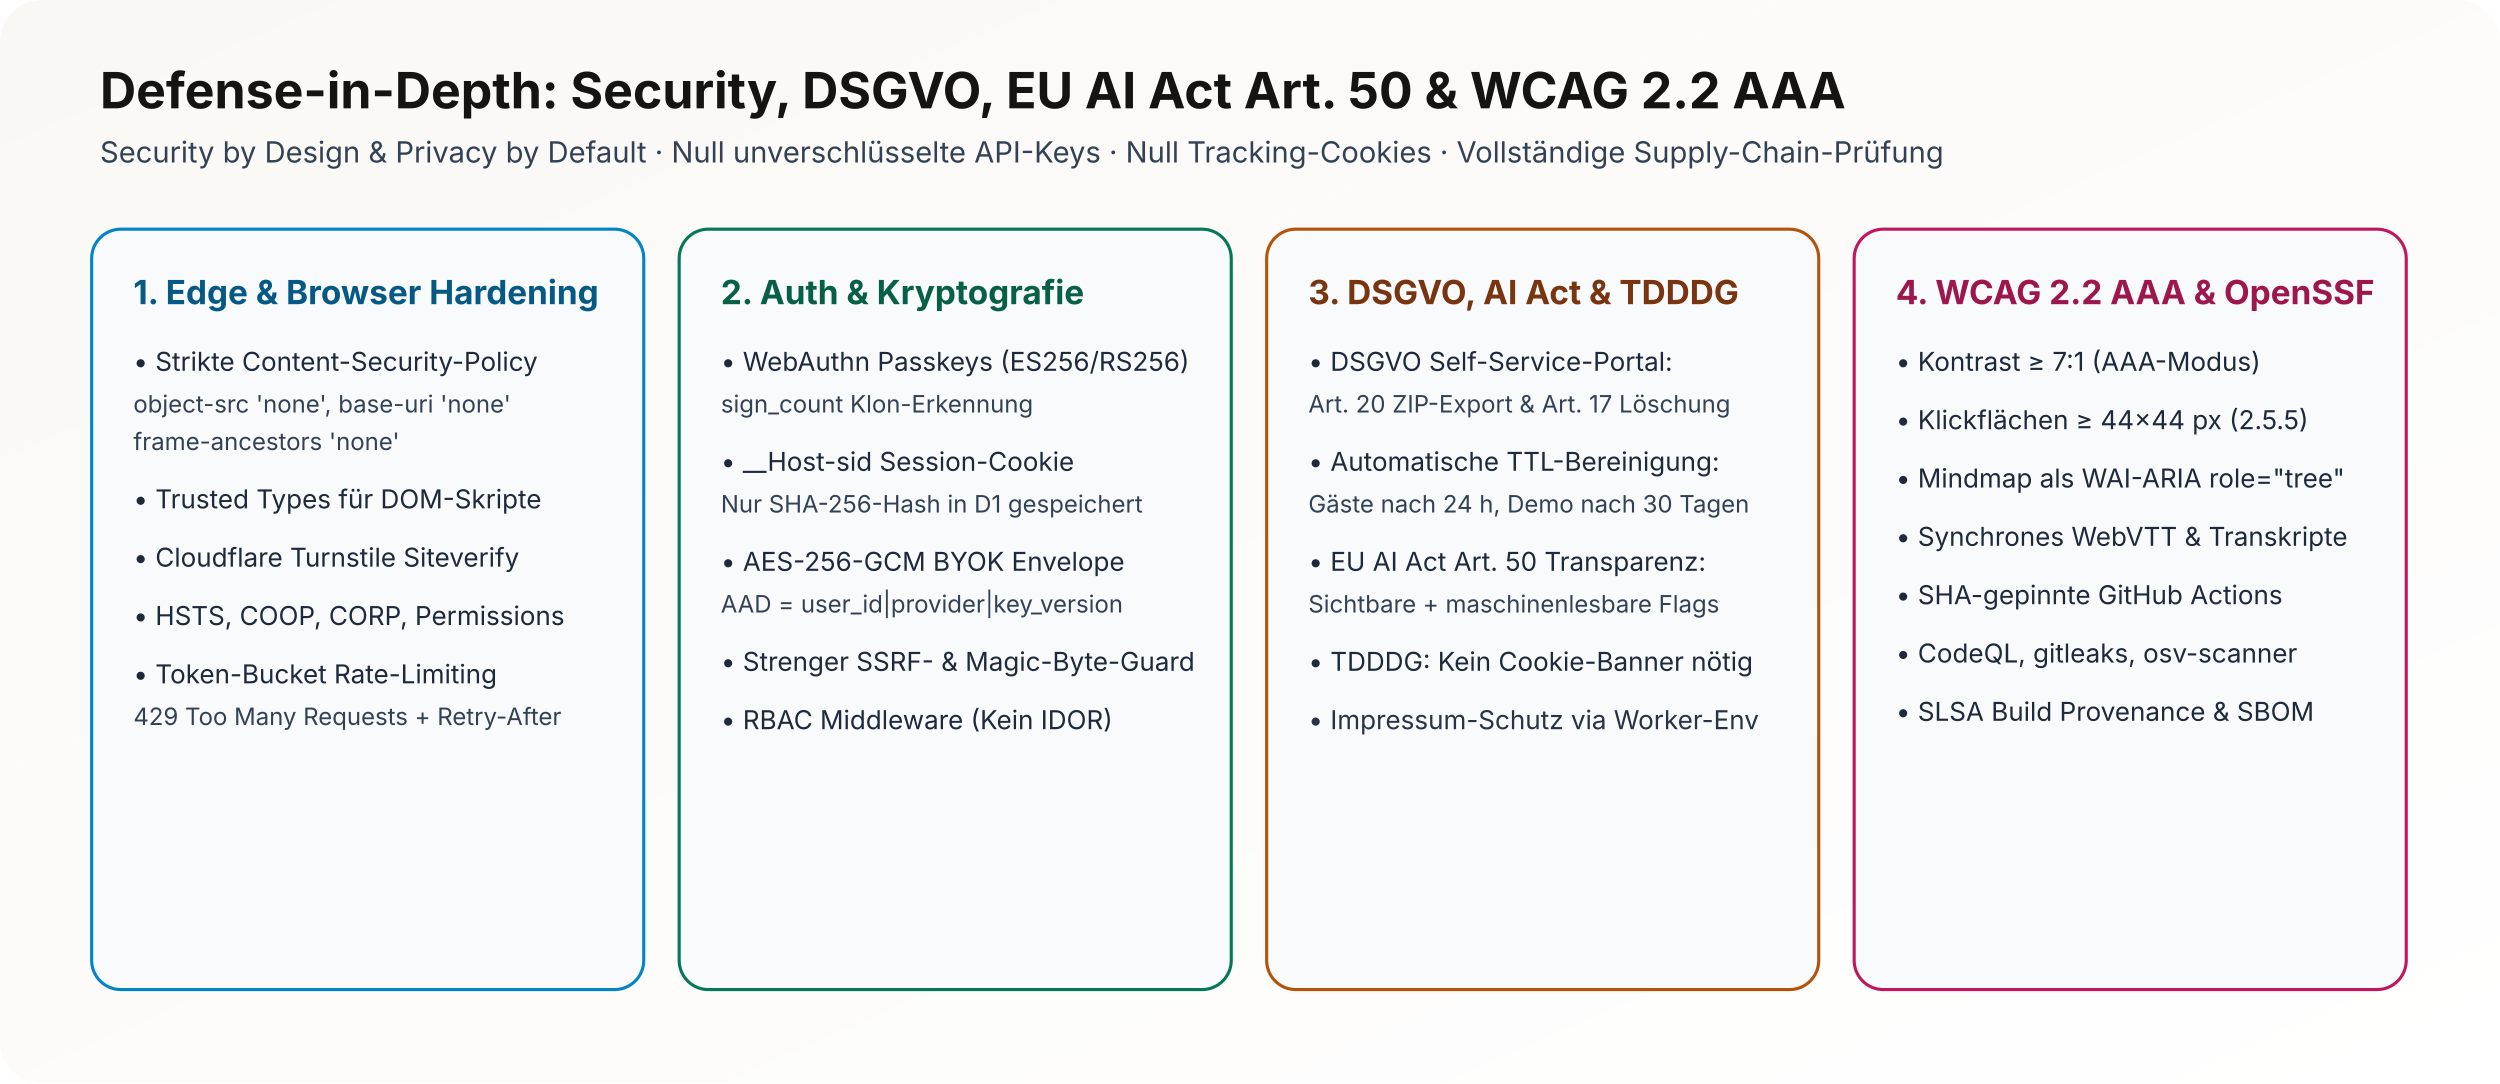
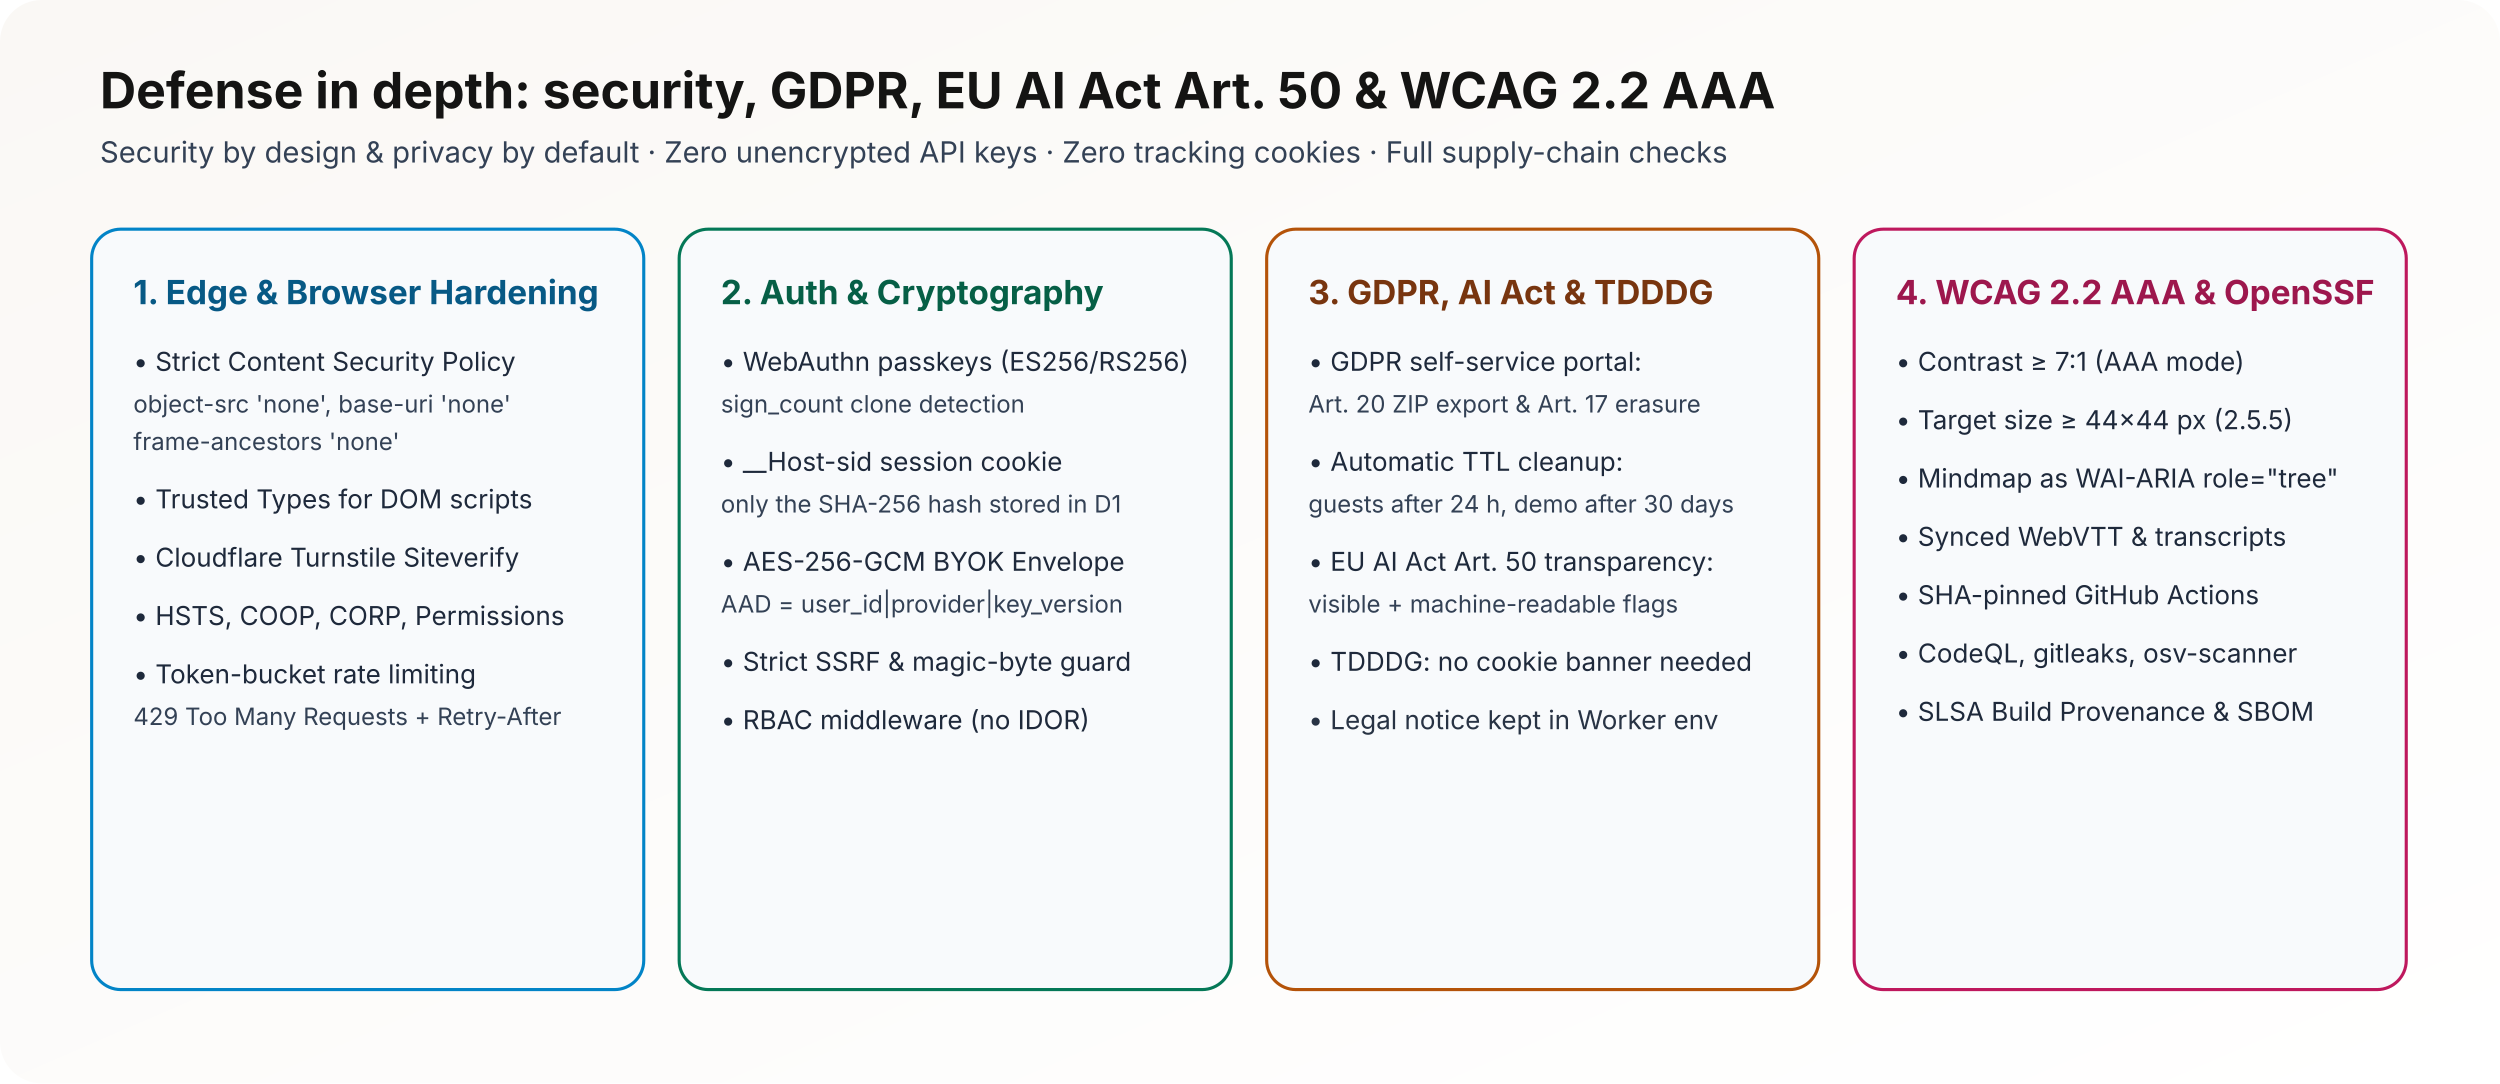
<svg xmlns="http://www.w3.org/2000/svg" viewBox="0 0 1200 520" width="1200" height="520" role="img" aria-labelledby="sec-title sec-desc">
  <style>
    :root {
      color-scheme: light dark;
      --bg-primary: #FAF8F5;
      --bg-card: #FFFFFF;
      --text-primary: #141413;
      --text-secondary: #3D3935;
      --border-subtle: #334155;
    }
    @media (prefers-color-scheme: dark) {
      :root {
        --bg-primary: #FAF8F5;
        --bg-card: #F8FAFC;
        --text-primary: #141413;
        --text-secondary: #475569;
        --border-subtle: #CBD5E1;
      }
    }
  </style>
  <defs>
    <linearGradient id="secBg" x1="0%" y1="0%" x2="100%" y2="100%">
      <stop offset="0%" stop-color="#FAF8F5" />
      <stop offset="100%" stop-color="#FFFFFF" />
    </linearGradient>
  </defs>
  <rect width="1200" height="520" rx="20" fill="url(#secBg)" />
-   <text x="48" y="52" fill="#141413" font-family="Inter, 'Segoe UI', system-ui, -apple-system, Roboto, Helvetica, Arial, sans-serif" font-size="24" font-weight="700">Defense-in-Depth: Security, DSGVO, EU AI Act Art. 50 &amp; WCAG 2.2 AAA</text>
-   <text x="48" y="78" fill="#334155" font-family="Inter, 'Segoe UI', system-ui, -apple-system, Roboto, Helvetica, Arial, sans-serif" font-size="14">Security by Design &amp; Privacy by Default · Null unverschlüsselte API-Keys · Null Tracking-Cookies · Vollständige Supply-Chain-Prüfung</text>
+   <switch>
+     <text systemLanguage="de" x="48" y="52" fill="#141413" font-family="Inter, 'Segoe UI', system-ui, -apple-system, Roboto, Helvetica, Arial, sans-serif" font-size="24" font-weight="700">Defense-in-Depth: Security, DSGVO, EU AI Act Art. 50 &amp; WCAG 2.2 AAA</text>
+     <text x="48" y="52" fill="#141413" font-family="Inter, 'Segoe UI', system-ui, -apple-system, Roboto, Helvetica, Arial, sans-serif" font-size="24" font-weight="700">Defense in depth: security, GDPR, EU AI Act Art. 50 &amp; WCAG 2.2 AAA</text>
+   </switch>
+   <switch>
+     <text systemLanguage="de" x="48" y="78" fill="#334155" font-family="Inter, 'Segoe UI', system-ui, -apple-system, Roboto, Helvetica, Arial, sans-serif" font-size="14">Security by Design &amp; Privacy by Default · Null unverschlüsselte API-Keys · Null Tracking-Cookies · Vollständige Supply-Chain-Prüfung</text>
+     <text x="48" y="78" fill="#334155" font-family="Inter, 'Segoe UI', system-ui, -apple-system, Roboto, Helvetica, Arial, sans-serif" font-size="14">Security by design &amp; privacy by default · Zero unencrypted API keys · Zero tracking cookies · Full supply-chain checks</text>
+   </switch>
  <rect x="44" y="110" width="265" height="365" rx="14" fill="#F8FAFC" stroke="#0284C7" stroke-width="1.5" />
  <text x="64" y="146" fill="#075985" font-family="Inter, 'Segoe UI', system-ui, -apple-system, Roboto, Helvetica, Arial, sans-serif" font-size="16" font-weight="700">1. Edge &amp; Browser Hardening</text>
-   <text x="64" y="178" fill="#1E293B" font-family="Inter, 'Segoe UI', system-ui, -apple-system, Roboto, Helvetica, Arial, sans-serif" font-size="12.5">• Strikte Content-Security-Policy</text>
+   <switch>
+     <text systemLanguage="de" x="64" y="178" fill="#1E293B" font-family="Inter, 'Segoe UI', system-ui, -apple-system, Roboto, Helvetica, Arial, sans-serif" font-size="12.5">• Strikte Content-Security-Policy</text>
+     <text x="64" y="178" fill="#1E293B" font-family="Inter, 'Segoe UI', system-ui, -apple-system, Roboto, Helvetica, Arial, sans-serif" font-size="12.5">• Strict Content Security Policy</text>
+   </switch>
  <text x="64" y="198" fill="#334155" font-family="Inter, 'Segoe UI', system-ui, -apple-system, Roboto, Helvetica, Arial, sans-serif" font-size="11.5">  object-src 'none', base-uri 'none'</text>
  <text x="64" y="216" fill="#334155" font-family="Inter, 'Segoe UI', system-ui, -apple-system, Roboto, Helvetica, Arial, sans-serif" font-size="11.5">  frame-ancestors 'none'</text>
-   <text x="64" y="244" fill="#1E293B" font-family="Inter, 'Segoe UI', system-ui, -apple-system, Roboto, Helvetica, Arial, sans-serif" font-size="12.5">• Trusted Types für DOM-Skripte</text>
+   <switch>
+     <text systemLanguage="de" x="64" y="244" fill="#1E293B" font-family="Inter, 'Segoe UI', system-ui, -apple-system, Roboto, Helvetica, Arial, sans-serif" font-size="12.5">• Trusted Types für DOM-Skripte</text>
+     <text x="64" y="244" fill="#1E293B" font-family="Inter, 'Segoe UI', system-ui, -apple-system, Roboto, Helvetica, Arial, sans-serif" font-size="12.5">• Trusted Types for DOM scripts</text>
+   </switch>
  <text x="64" y="272" fill="#1E293B" font-family="Inter, 'Segoe UI', system-ui, -apple-system, Roboto, Helvetica, Arial, sans-serif" font-size="12.5">• Cloudflare Turnstile Siteverify</text>
  <text x="64" y="300" fill="#1E293B" font-family="Inter, 'Segoe UI', system-ui, -apple-system, Roboto, Helvetica, Arial, sans-serif" font-size="12.5">• HSTS, COOP, CORP, Permissions</text>
-   <text x="64" y="328" fill="#1E293B" font-family="Inter, 'Segoe UI', system-ui, -apple-system, Roboto, Helvetica, Arial, sans-serif" font-size="12.5">• Token-Bucket Rate-Limiting</text>
+   <switch>
+     <text systemLanguage="de" x="64" y="328" fill="#1E293B" font-family="Inter, 'Segoe UI', system-ui, -apple-system, Roboto, Helvetica, Arial, sans-serif" font-size="12.5">• Token-Bucket Rate-Limiting</text>
+     <text x="64" y="328" fill="#1E293B" font-family="Inter, 'Segoe UI', system-ui, -apple-system, Roboto, Helvetica, Arial, sans-serif" font-size="12.5">• Token-bucket rate limiting</text>
+   </switch>
  <text x="64" y="348" fill="#334155" font-family="Inter, 'Segoe UI', system-ui, -apple-system, Roboto, Helvetica, Arial, sans-serif" font-size="11.5">  429 Too Many Requests + Retry-After</text>
  <rect x="326" y="110" width="265" height="365" rx="14" fill="#F8FAFC" stroke="#047857" stroke-width="1.5" />
-   <text x="346" y="146" fill="#065F46" font-family="Inter, 'Segoe UI', system-ui, -apple-system, Roboto, Helvetica, Arial, sans-serif" font-size="16" font-weight="700">2. Auth &amp; Kryptografie</text>
-   <text x="346" y="178" fill="#1E293B" font-family="Inter, 'Segoe UI', system-ui, -apple-system, Roboto, Helvetica, Arial, sans-serif" font-size="12.5">• WebAuthn Passkeys (ES256/RS256)</text>
-   <text x="346" y="198" fill="#334155" font-family="Inter, 'Segoe UI', system-ui, -apple-system, Roboto, Helvetica, Arial, sans-serif" font-size="11.5">  sign_count Klon-Erkennung</text>
-   <text x="346" y="226" fill="#1E293B" font-family="Inter, 'Segoe UI', system-ui, -apple-system, Roboto, Helvetica, Arial, sans-serif" font-size="12.5">• __Host-sid Session-Cookie</text>
-   <text x="346" y="246" fill="#334155" font-family="Inter, 'Segoe UI', system-ui, -apple-system, Roboto, Helvetica, Arial, sans-serif" font-size="11.5">  Nur SHA-256-Hash in D1 gespeichert</text>
+   <switch>
+     <text systemLanguage="de" x="346" y="146" fill="#065F46" font-family="Inter, 'Segoe UI', system-ui, -apple-system, Roboto, Helvetica, Arial, sans-serif" font-size="16" font-weight="700">2. Auth &amp; Kryptografie</text>
+     <text x="346" y="146" fill="#065F46" font-family="Inter, 'Segoe UI', system-ui, -apple-system, Roboto, Helvetica, Arial, sans-serif" font-size="16" font-weight="700">2. Auth &amp; Cryptography</text>
+   </switch>
+   <switch>
+     <text systemLanguage="de" x="346" y="178" fill="#1E293B" font-family="Inter, 'Segoe UI', system-ui, -apple-system, Roboto, Helvetica, Arial, sans-serif" font-size="12.5">• WebAuthn Passkeys (ES256/RS256)</text>
+     <text x="346" y="178" fill="#1E293B" font-family="Inter, 'Segoe UI', system-ui, -apple-system, Roboto, Helvetica, Arial, sans-serif" font-size="12.5">• WebAuthn passkeys (ES256/RS256)</text>
+   </switch>
+   <switch>
+     <text systemLanguage="de" x="346" y="198" fill="#334155" font-family="Inter, 'Segoe UI', system-ui, -apple-system, Roboto, Helvetica, Arial, sans-serif" font-size="11.5">  sign_count Klon-Erkennung</text>
+     <text x="346" y="198" fill="#334155" font-family="Inter, 'Segoe UI', system-ui, -apple-system, Roboto, Helvetica, Arial, sans-serif" font-size="11.5">  sign_count clone detection</text>
+   </switch>
+   <switch>
+     <text systemLanguage="de" x="346" y="226" fill="#1E293B" font-family="Inter, 'Segoe UI', system-ui, -apple-system, Roboto, Helvetica, Arial, sans-serif" font-size="12.5">• __Host-sid Session-Cookie</text>
+     <text x="346" y="226" fill="#1E293B" font-family="Inter, 'Segoe UI', system-ui, -apple-system, Roboto, Helvetica, Arial, sans-serif" font-size="12.5">• __Host-sid session cookie</text>
+   </switch>
+   <switch>
+     <text systemLanguage="de" x="346" y="246" fill="#334155" font-family="Inter, 'Segoe UI', system-ui, -apple-system, Roboto, Helvetica, Arial, sans-serif" font-size="11.5">  Nur SHA-256-Hash in D1 gespeichert</text>
+     <text x="346" y="246" fill="#334155" font-family="Inter, 'Segoe UI', system-ui, -apple-system, Roboto, Helvetica, Arial, sans-serif" font-size="11.5">  only the SHA-256 hash stored in D1</text>
+   </switch>
  <text x="346" y="274" fill="#1E293B" font-family="Inter, 'Segoe UI', system-ui, -apple-system, Roboto, Helvetica, Arial, sans-serif" font-size="12.5">• AES-256-GCM BYOK Envelope</text>
  <text x="346" y="294" fill="#334155" font-family="Inter, 'Segoe UI', system-ui, -apple-system, Roboto, Helvetica, Arial, sans-serif" font-size="11.5">  AAD = user_id|provider|key_version</text>
-   <text x="346" y="322" fill="#1E293B" font-family="Inter, 'Segoe UI', system-ui, -apple-system, Roboto, Helvetica, Arial, sans-serif" font-size="12.5">• Strenger SSRF- &amp; Magic-Byte-Guard</text>
-   <text x="346" y="350" fill="#1E293B" font-family="Inter, 'Segoe UI', system-ui, -apple-system, Roboto, Helvetica, Arial, sans-serif" font-size="12.5">• RBAC Middleware (Kein IDOR)</text>
+   <switch>
+     <text systemLanguage="de" x="346" y="322" fill="#1E293B" font-family="Inter, 'Segoe UI', system-ui, -apple-system, Roboto, Helvetica, Arial, sans-serif" font-size="12.5">• Strenger SSRF- &amp; Magic-Byte-Guard</text>
+     <text x="346" y="322" fill="#1E293B" font-family="Inter, 'Segoe UI', system-ui, -apple-system, Roboto, Helvetica, Arial, sans-serif" font-size="12.5">• Strict SSRF &amp; magic-byte guard</text>
+   </switch>
+   <switch>
+     <text systemLanguage="de" x="346" y="350" fill="#1E293B" font-family="Inter, 'Segoe UI', system-ui, -apple-system, Roboto, Helvetica, Arial, sans-serif" font-size="12.5">• RBAC Middleware (Kein IDOR)</text>
+     <text x="346" y="350" fill="#1E293B" font-family="Inter, 'Segoe UI', system-ui, -apple-system, Roboto, Helvetica, Arial, sans-serif" font-size="12.5">• RBAC middleware (no IDOR)</text>
+   </switch>
  <rect x="608" y="110" width="265" height="365" rx="14" fill="#F8FAFC" stroke="#B45309" stroke-width="1.5" />
-   <text x="628" y="146" fill="#78350F" font-family="Inter, 'Segoe UI', system-ui, -apple-system, Roboto, Helvetica, Arial, sans-serif" font-size="16" font-weight="700">3. DSGVO, AI Act &amp; TDDDG</text>
-   <text x="628" y="178" fill="#1E293B" font-family="Inter, 'Segoe UI', system-ui, -apple-system, Roboto, Helvetica, Arial, sans-serif" font-size="12.5">• DSGVO Self-Service-Portal:</text>
-   <text x="628" y="198" fill="#334155" font-family="Inter, 'Segoe UI', system-ui, -apple-system, Roboto, Helvetica, Arial, sans-serif" font-size="11.5">  Art. 20 ZIP-Export &amp; Art. 17 Löschung</text>
-   <text x="628" y="226" fill="#1E293B" font-family="Inter, 'Segoe UI', system-ui, -apple-system, Roboto, Helvetica, Arial, sans-serif" font-size="12.5">• Automatische TTL-Bereinigung:</text>
-   <text x="628" y="246" fill="#334155" font-family="Inter, 'Segoe UI', system-ui, -apple-system, Roboto, Helvetica, Arial, sans-serif" font-size="11.5">  Gäste nach 24 h, Demo nach 30 Tagen</text>
-   <text x="628" y="274" fill="#1E293B" font-family="Inter, 'Segoe UI', system-ui, -apple-system, Roboto, Helvetica, Arial, sans-serif" font-size="12.5">• EU AI Act Art. 50 Transparenz:</text>
-   <text x="628" y="294" fill="#334155" font-family="Inter, 'Segoe UI', system-ui, -apple-system, Roboto, Helvetica, Arial, sans-serif" font-size="11.5">  Sichtbare + maschinenlesbare Flags</text>
-   <text x="628" y="322" fill="#1E293B" font-family="Inter, 'Segoe UI', system-ui, -apple-system, Roboto, Helvetica, Arial, sans-serif" font-size="12.5">• TDDDG: Kein Cookie-Banner nötig</text>
-   <text x="628" y="350" fill="#1E293B" fill-opacity="0.95" font-family="Inter, 'Segoe UI', system-ui, -apple-system, Roboto, Helvetica, Arial, sans-serif" font-size="12.5">• Impressum-Schutz via Worker-Env</text>
+   <switch>
+     <text systemLanguage="de" x="628" y="146" fill="#78350F" font-family="Inter, 'Segoe UI', system-ui, -apple-system, Roboto, Helvetica, Arial, sans-serif" font-size="16" font-weight="700">3. DSGVO, AI Act &amp; TDDDG</text>
+     <text x="628" y="146" fill="#78350F" font-family="Inter, 'Segoe UI', system-ui, -apple-system, Roboto, Helvetica, Arial, sans-serif" font-size="16" font-weight="700">3. GDPR, AI Act &amp; TDDDG</text>
+   </switch>
+   <switch>
+     <text systemLanguage="de" x="628" y="178" fill="#1E293B" font-family="Inter, 'Segoe UI', system-ui, -apple-system, Roboto, Helvetica, Arial, sans-serif" font-size="12.5">• DSGVO Self-Service-Portal:</text>
+     <text x="628" y="178" fill="#1E293B" font-family="Inter, 'Segoe UI', system-ui, -apple-system, Roboto, Helvetica, Arial, sans-serif" font-size="12.5">• GDPR self-service portal:</text>
+   </switch>
+   <switch>
+     <text systemLanguage="de" x="628" y="198" fill="#334155" font-family="Inter, 'Segoe UI', system-ui, -apple-system, Roboto, Helvetica, Arial, sans-serif" font-size="11.5">  Art. 20 ZIP-Export &amp; Art. 17 Löschung</text>
+     <text x="628" y="198" fill="#334155" font-family="Inter, 'Segoe UI', system-ui, -apple-system, Roboto, Helvetica, Arial, sans-serif" font-size="11.5">  Art. 20 ZIP export &amp; Art. 17 erasure</text>
+   </switch>
+   <switch>
+     <text systemLanguage="de" x="628" y="226" fill="#1E293B" font-family="Inter, 'Segoe UI', system-ui, -apple-system, Roboto, Helvetica, Arial, sans-serif" font-size="12.5">• Automatische TTL-Bereinigung:</text>
+     <text x="628" y="226" fill="#1E293B" font-family="Inter, 'Segoe UI', system-ui, -apple-system, Roboto, Helvetica, Arial, sans-serif" font-size="12.5">• Automatic TTL cleanup:</text>
+   </switch>
+   <switch>
+     <text systemLanguage="de" x="628" y="246" fill="#334155" font-family="Inter, 'Segoe UI', system-ui, -apple-system, Roboto, Helvetica, Arial, sans-serif" font-size="11.5">  Gäste nach 24 h, Demo nach 30 Tagen</text>
+     <text x="628" y="246" fill="#334155" font-family="Inter, 'Segoe UI', system-ui, -apple-system, Roboto, Helvetica, Arial, sans-serif" font-size="11.5">  guests after 24 h, demo after 30 days</text>
+   </switch>
+   <switch>
+     <text systemLanguage="de" x="628" y="274" fill="#1E293B" font-family="Inter, 'Segoe UI', system-ui, -apple-system, Roboto, Helvetica, Arial, sans-serif" font-size="12.5">• EU AI Act Art. 50 Transparenz:</text>
+     <text x="628" y="274" fill="#1E293B" font-family="Inter, 'Segoe UI', system-ui, -apple-system, Roboto, Helvetica, Arial, sans-serif" font-size="12.5">• EU AI Act Art. 50 transparency:</text>
+   </switch>
+   <switch>
+     <text systemLanguage="de" x="628" y="294" fill="#334155" font-family="Inter, 'Segoe UI', system-ui, -apple-system, Roboto, Helvetica, Arial, sans-serif" font-size="11.5">  Sichtbare + maschinenlesbare Flags</text>
+     <text x="628" y="294" fill="#334155" font-family="Inter, 'Segoe UI', system-ui, -apple-system, Roboto, Helvetica, Arial, sans-serif" font-size="11.5">  visible + machine-readable flags</text>
+   </switch>
+   <switch>
+     <text systemLanguage="de" x="628" y="322" fill="#1E293B" font-family="Inter, 'Segoe UI', system-ui, -apple-system, Roboto, Helvetica, Arial, sans-serif" font-size="12.5">• TDDDG: Kein Cookie-Banner nötig</text>
+     <text x="628" y="322" fill="#1E293B" font-family="Inter, 'Segoe UI', system-ui, -apple-system, Roboto, Helvetica, Arial, sans-serif" font-size="12.5">• TDDDG: no cookie banner needed</text>
+   </switch>
+   <switch>
+     <text systemLanguage="de" x="628" y="350" fill="#1E293B" fill-opacity="0.95" font-family="Inter, 'Segoe UI', system-ui, -apple-system, Roboto, Helvetica, Arial, sans-serif" font-size="12.5">• Impressum-Schutz via Worker-Env</text>
+     <text x="628" y="350" fill="#1E293B" fill-opacity="0.95" font-family="Inter, 'Segoe UI', system-ui, -apple-system, Roboto, Helvetica, Arial, sans-serif" font-size="12.5">• Legal notice kept in Worker env</text>
+   </switch>
  <rect x="890" y="110" width="265" height="365" rx="14" fill="#F8FAFC" stroke="#BE185D" stroke-width="1.5" />
  <text x="910" y="146" fill="#9D174D" font-family="Inter, 'Segoe UI', system-ui, -apple-system, Roboto, Helvetica, Arial, sans-serif" font-size="16" font-weight="700">4. WCAG 2.2 AAA &amp; OpenSSF</text>
-   <text x="910" y="178" fill="#1E293B" font-family="Inter, 'Segoe UI', system-ui, -apple-system, Roboto, Helvetica, Arial, sans-serif" font-size="12.5">• Kontrast ≥ 7:1 (AAA-Modus)</text>
-   <text x="910" y="206" fill="#1E293B" font-family="Inter, 'Segoe UI', system-ui, -apple-system, Roboto, Helvetica, Arial, sans-serif" font-size="12.5">• Klickflächen ≥ 44×44 px (2.5.5)</text>
-   <text x="910" y="234" fill="#1E293B" font-family="Inter, 'Segoe UI', system-ui, -apple-system, Roboto, Helvetica, Arial, sans-serif" font-size="12.5">• Mindmap als WAI-ARIA role="tree"</text>
-   <text x="910" y="262" fill="#1E293B" font-family="Inter, 'Segoe UI', system-ui, -apple-system, Roboto, Helvetica, Arial, sans-serif" font-size="12.5">• Synchrones WebVTT &amp; Transkripte</text>
-   <text x="910" y="290" fill="#1E293B" font-family="Inter, 'Segoe UI', system-ui, -apple-system, Roboto, Helvetica, Arial, sans-serif" font-size="12.5">• SHA-gepinnte GitHub Actions</text>
+   <switch>
+     <text systemLanguage="de" x="910" y="178" fill="#1E293B" font-family="Inter, 'Segoe UI', system-ui, -apple-system, Roboto, Helvetica, Arial, sans-serif" font-size="12.5">• Kontrast ≥ 7:1 (AAA-Modus)</text>
+     <text x="910" y="178" fill="#1E293B" font-family="Inter, 'Segoe UI', system-ui, -apple-system, Roboto, Helvetica, Arial, sans-serif" font-size="12.5">• Contrast ≥ 7:1 (AAA mode)</text>
+   </switch>
+   <switch>
+     <text systemLanguage="de" x="910" y="206" fill="#1E293B" font-family="Inter, 'Segoe UI', system-ui, -apple-system, Roboto, Helvetica, Arial, sans-serif" font-size="12.5">• Klickflächen ≥ 44×44 px (2.5.5)</text>
+     <text x="910" y="206" fill="#1E293B" font-family="Inter, 'Segoe UI', system-ui, -apple-system, Roboto, Helvetica, Arial, sans-serif" font-size="12.5">• Target size ≥ 44×44 px (2.5.5)</text>
+   </switch>
+   <switch>
+     <text systemLanguage="de" x="910" y="234" fill="#1E293B" font-family="Inter, 'Segoe UI', system-ui, -apple-system, Roboto, Helvetica, Arial, sans-serif" font-size="12.5">• Mindmap als WAI-ARIA role="tree"</text>
+     <text x="910" y="234" fill="#1E293B" font-family="Inter, 'Segoe UI', system-ui, -apple-system, Roboto, Helvetica, Arial, sans-serif" font-size="12.5">• Mindmap as WAI-ARIA role="tree"</text>
+   </switch>
+   <switch>
+     <text systemLanguage="de" x="910" y="262" fill="#1E293B" font-family="Inter, 'Segoe UI', system-ui, -apple-system, Roboto, Helvetica, Arial, sans-serif" font-size="12.5">• Synchrones WebVTT &amp; Transkripte</text>
+     <text x="910" y="262" fill="#1E293B" font-family="Inter, 'Segoe UI', system-ui, -apple-system, Roboto, Helvetica, Arial, sans-serif" font-size="12.5">• Synced WebVTT &amp; transcripts</text>
+   </switch>
+   <switch>
+     <text systemLanguage="de" x="910" y="290" fill="#1E293B" font-family="Inter, 'Segoe UI', system-ui, -apple-system, Roboto, Helvetica, Arial, sans-serif" font-size="12.5">• SHA-gepinnte GitHub Actions</text>
+     <text x="910" y="290" fill="#1E293B" font-family="Inter, 'Segoe UI', system-ui, -apple-system, Roboto, Helvetica, Arial, sans-serif" font-size="12.5">• SHA-pinned GitHub Actions</text>
+   </switch>
  <text x="910" y="318" fill="#1E293B" font-family="Inter, 'Segoe UI', system-ui, -apple-system, Roboto, Helvetica, Arial, sans-serif" font-size="12.5">• CodeQL, gitleaks, osv-scanner</text>
  <text x="910" y="346" fill="#1E293B" font-family="Inter, 'Segoe UI', system-ui, -apple-system, Roboto, Helvetica, Arial, sans-serif" font-size="12.5">• SLSA Build Provenance &amp; SBOM</text>
</svg>
